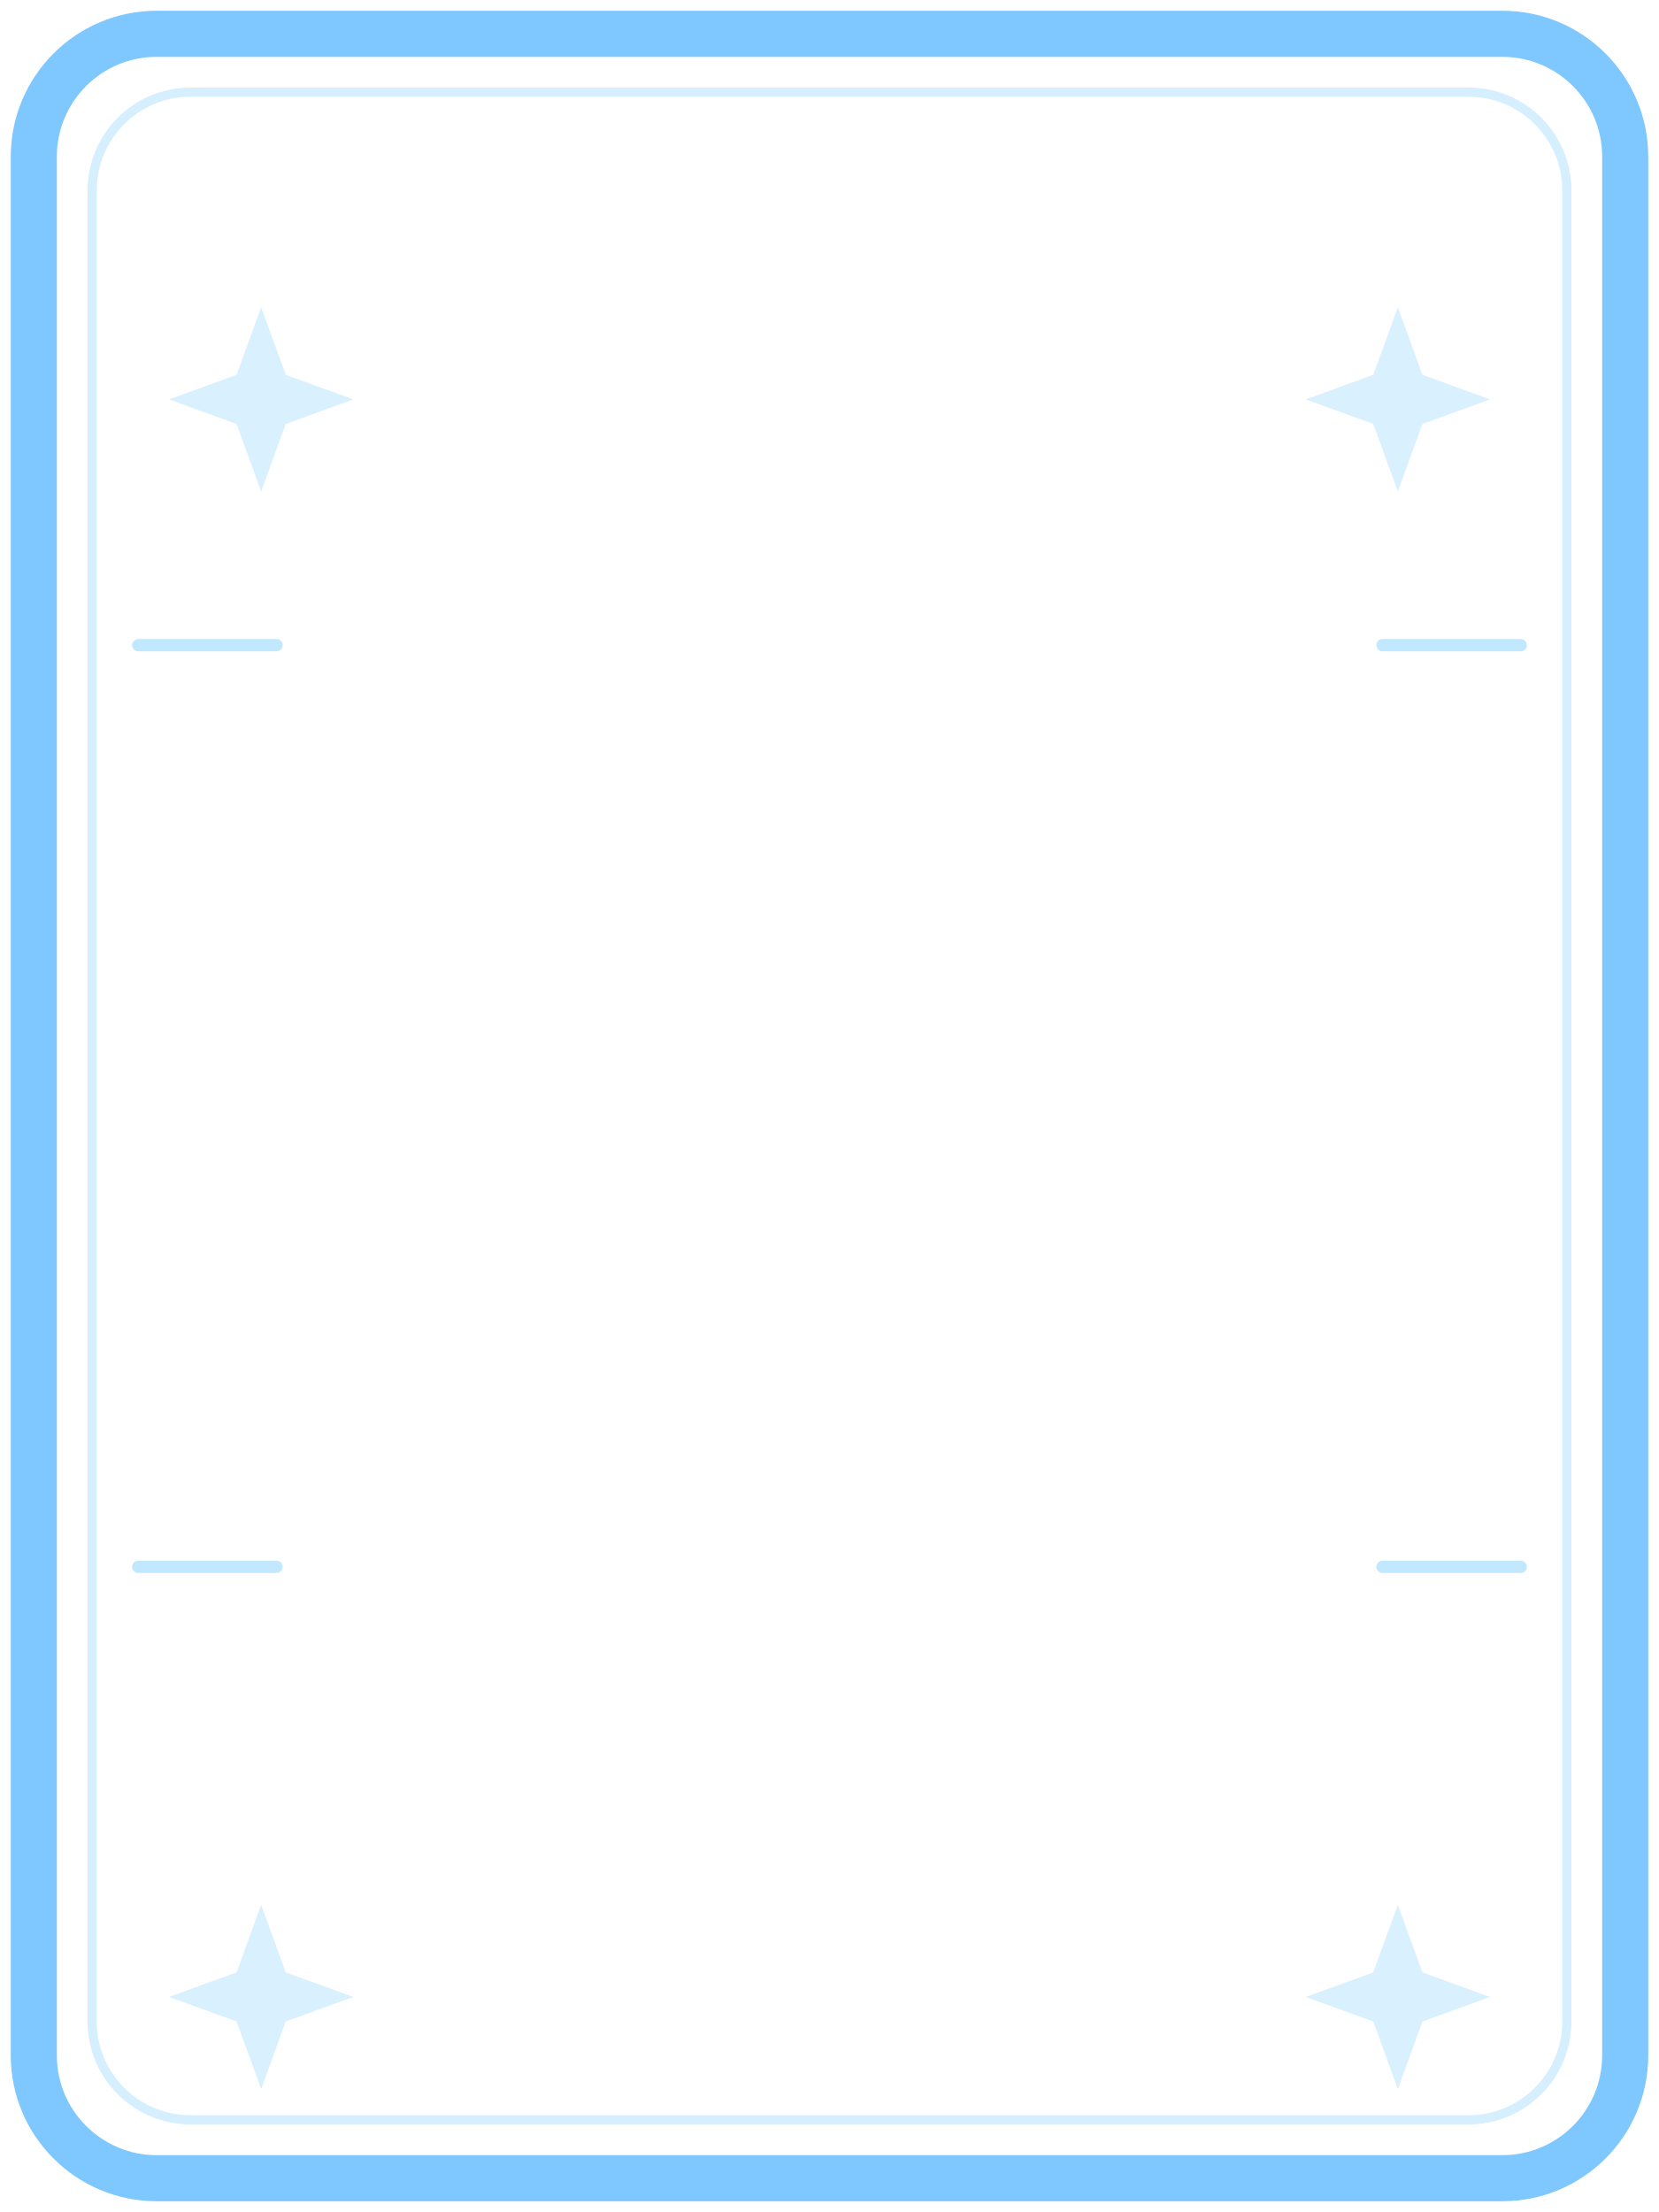
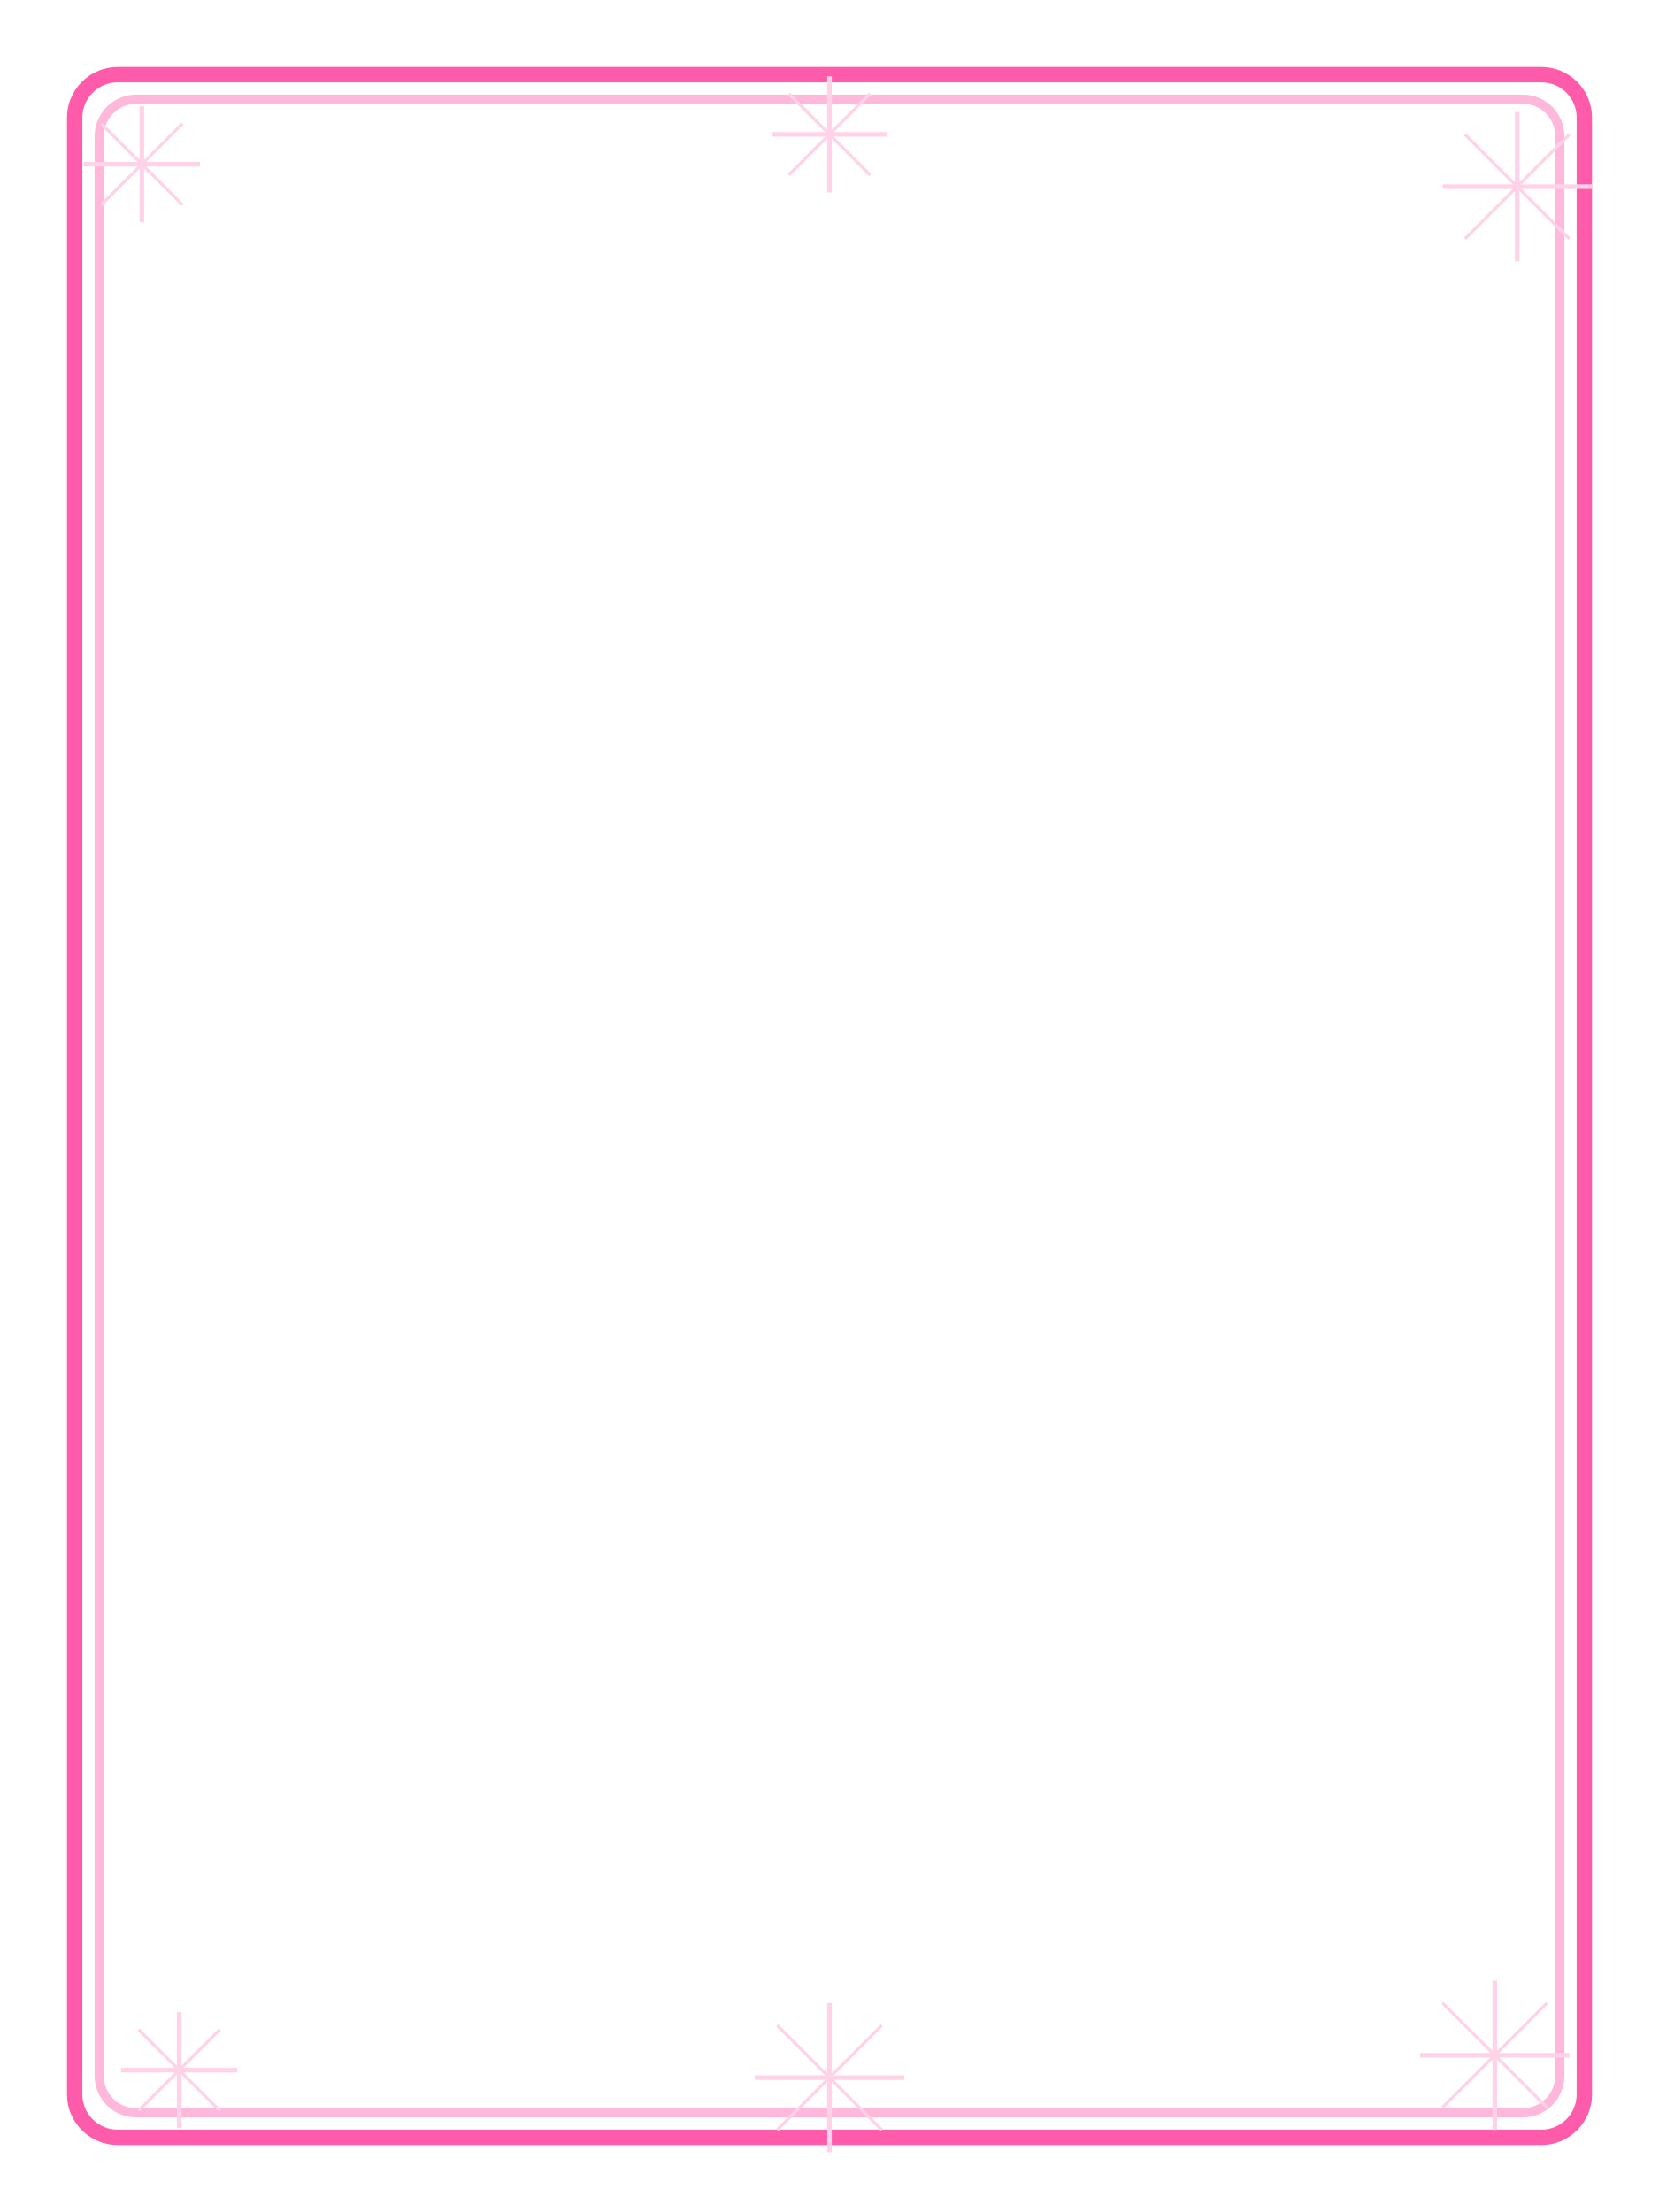
- <svg xmlns="http://www.w3.org/2000/svg" viewBox="0 0 1080 1440" fill="none">
-   <rect x="22" y="22" width="1036" height="1396" rx="80" stroke="#7fc7ff" stroke-width="30" />
-   <rect x="60" y="60" width="960" height="1320" rx="64" stroke="#d5efff" stroke-width="6" />
-   <g fill="#d9f0ff">
-     <path d="M170 200l16 44 44 16-44 16-16 44-16-44-44-16 44-16z" />
-     <path d="M910 200l16 44 44 16-44 16-16 44-16-44-44-16 44-16z" />
-     <path d="M170 1240l16 44 44 16-44 16-16 44-16-44-44-16 44-16z" />
-     <path d="M910 1240l16 44 44 16-44 16-16 44-16-44-44-16 44-16z" />
-   </g>
-   <g stroke="#b7e4ff" stroke-width="8" stroke-linecap="round" opacity="0.85">
-     <path d="M90 420h90M900 420h90M90 1020h90M900 1020h90" />
-   </g>
+ <svg xmlns="http://www.w3.org/2000/svg" viewBox="0 0 1080 1440" width="1080" height="1440" fill="none">
+   <rect x="48.60" y="48.60" width="982.80" height="1342.80" rx="28" stroke="#ff4aa2" stroke-opacity="0.9" stroke-width="10" />
+   <rect x="64.60" y="64.60" width="950.80" height="1310.80" rx="24" stroke="#ffb1d5" stroke-opacity="0.9" stroke-width="6" />
+   <line x1="54.54" y1="106.92" x2="130.14" y2="106.92" stroke="#ffd2e8" stroke-width="3" />
+   <line x1="92.34" y1="69.12" x2="92.34" y2="144.72" stroke="#ffd2e8" stroke-width="3" />
+   <line x1="65.88" y1="80.46" x2="118.80" y2="133.38" stroke="#ffd2e8" stroke-width="2" />
+   <line x1="65.88" y1="133.38" x2="118.80" y2="80.46" stroke="#ffd2e8" stroke-width="2" />
+   <line x1="939.06" y1="121.50" x2="1036.26" y2="121.50" stroke="#ffd2e8" stroke-width="3" />
+   <line x1="987.66" y1="72.90" x2="987.66" y2="170.10" stroke="#ffd2e8" stroke-width="3" />
+   <line x1="953.64" y1="87.48" x2="1021.68" y2="155.52" stroke="#ffd2e8" stroke-width="2" />
+   <line x1="953.64" y1="155.52" x2="1021.68" y2="87.48" stroke="#ffd2e8" stroke-width="2" />
+   <line x1="78.84" y1="1347.66" x2="154.44" y2="1347.66" stroke="#ffd2e8" stroke-width="3" />
+   <line x1="116.64" y1="1309.86" x2="116.64" y2="1385.46" stroke="#ffd2e8" stroke-width="3" />
+   <line x1="90.18" y1="1321.20" x2="143.10" y2="1374.12" stroke="#ffd2e8" stroke-width="2" />
+   <line x1="90.18" y1="1374.12" x2="143.10" y2="1321.20" stroke="#ffd2e8" stroke-width="2" />
+   <line x1="924.48" y1="1337.94" x2="1021.68" y2="1337.94" stroke="#ffd2e8" stroke-width="3" />
+   <line x1="973.08" y1="1289.34" x2="973.08" y2="1386.54" stroke="#ffd2e8" stroke-width="3" />
+   <line x1="939.06" y1="1303.92" x2="1007.10" y2="1371.96" stroke="#ffd2e8" stroke-width="2" />
+   <line x1="939.06" y1="1371.96" x2="1007.10" y2="1303.92" stroke="#ffd2e8" stroke-width="2" />
+   <line x1="502.20" y1="87.48" x2="577.80" y2="87.48" stroke="#ffd2e8" stroke-width="3" />
+   <line x1="540.00" y1="49.68" x2="540.00" y2="125.28" stroke="#ffd2e8" stroke-width="3" />
+   <line x1="513.54" y1="61.02" x2="566.46" y2="113.94" stroke="#ffd2e8" stroke-width="2" />
+   <line x1="513.54" y1="113.94" x2="566.46" y2="61.02" stroke="#ffd2e8" stroke-width="2" />
+   <line x1="491.40" y1="1352.52" x2="588.60" y2="1352.52" stroke="#ffd2e8" stroke-width="3" />
+   <line x1="540.00" y1="1303.92" x2="540.00" y2="1401.12" stroke="#ffd2e8" stroke-width="3" />
+   <line x1="505.98" y1="1318.50" x2="574.02" y2="1386.54" stroke="#ffd2e8" stroke-width="2" />
+   <line x1="505.98" y1="1386.54" x2="574.02" y2="1318.50" stroke="#ffd2e8" stroke-width="2" />
</svg>
